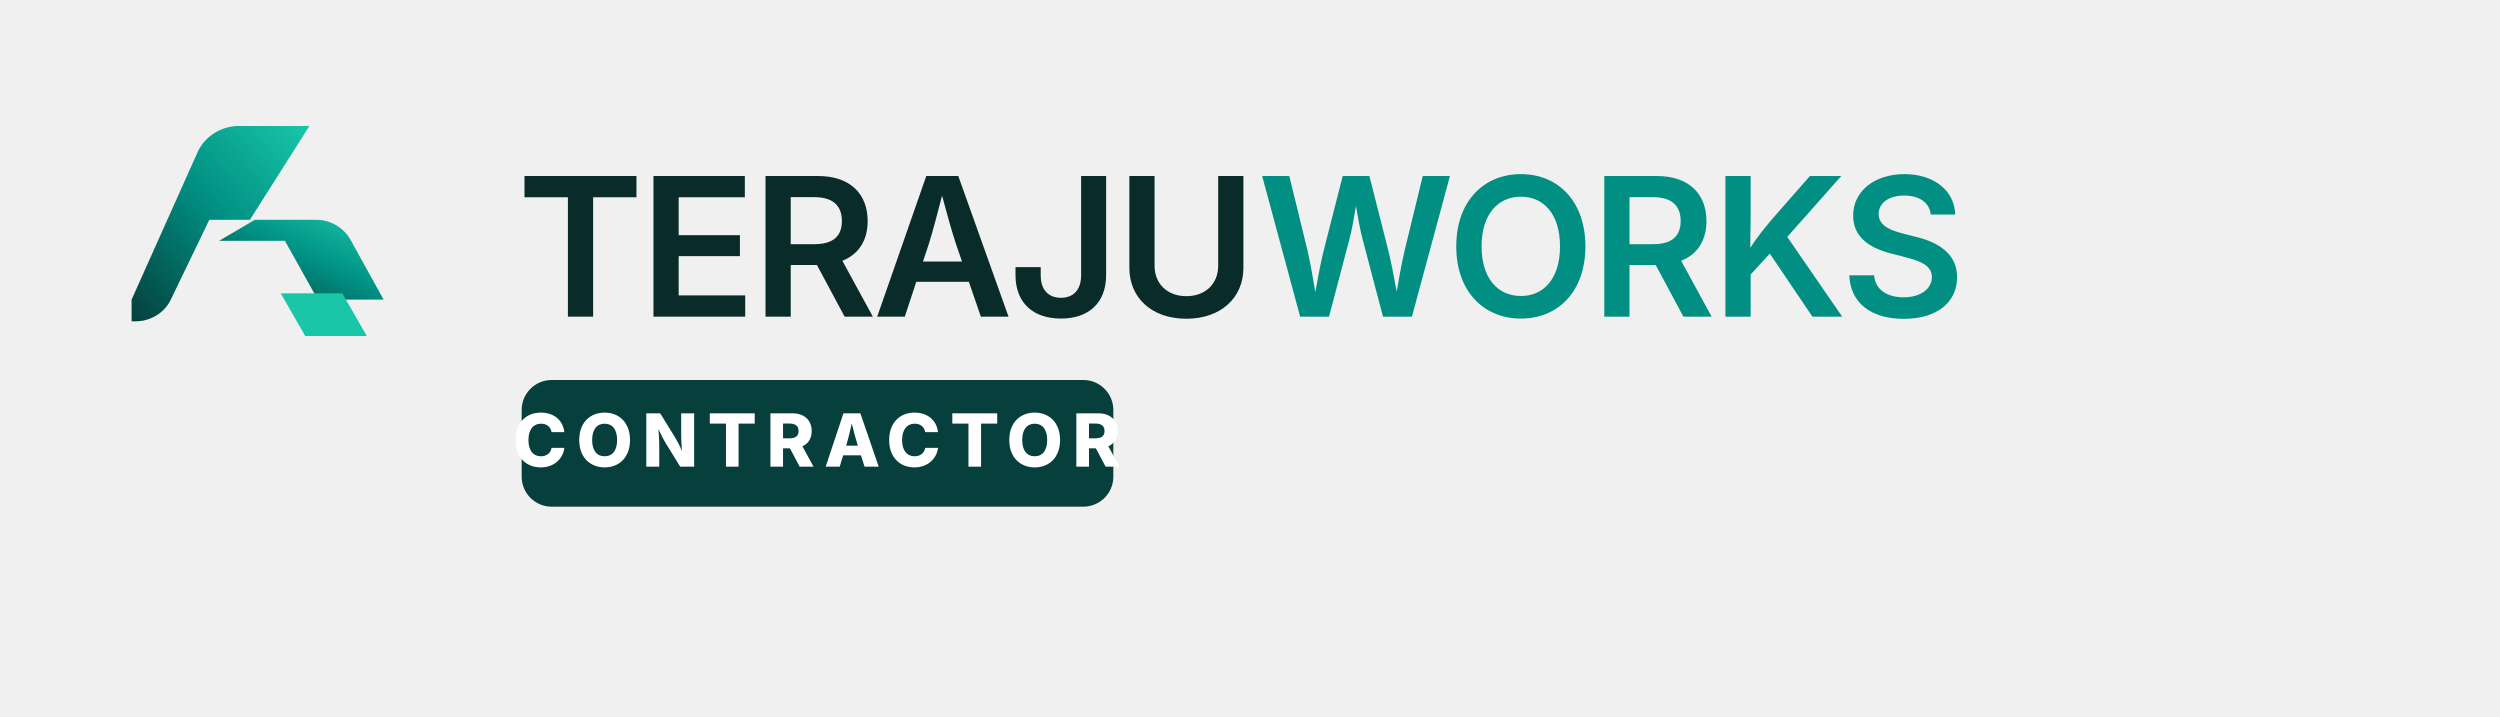
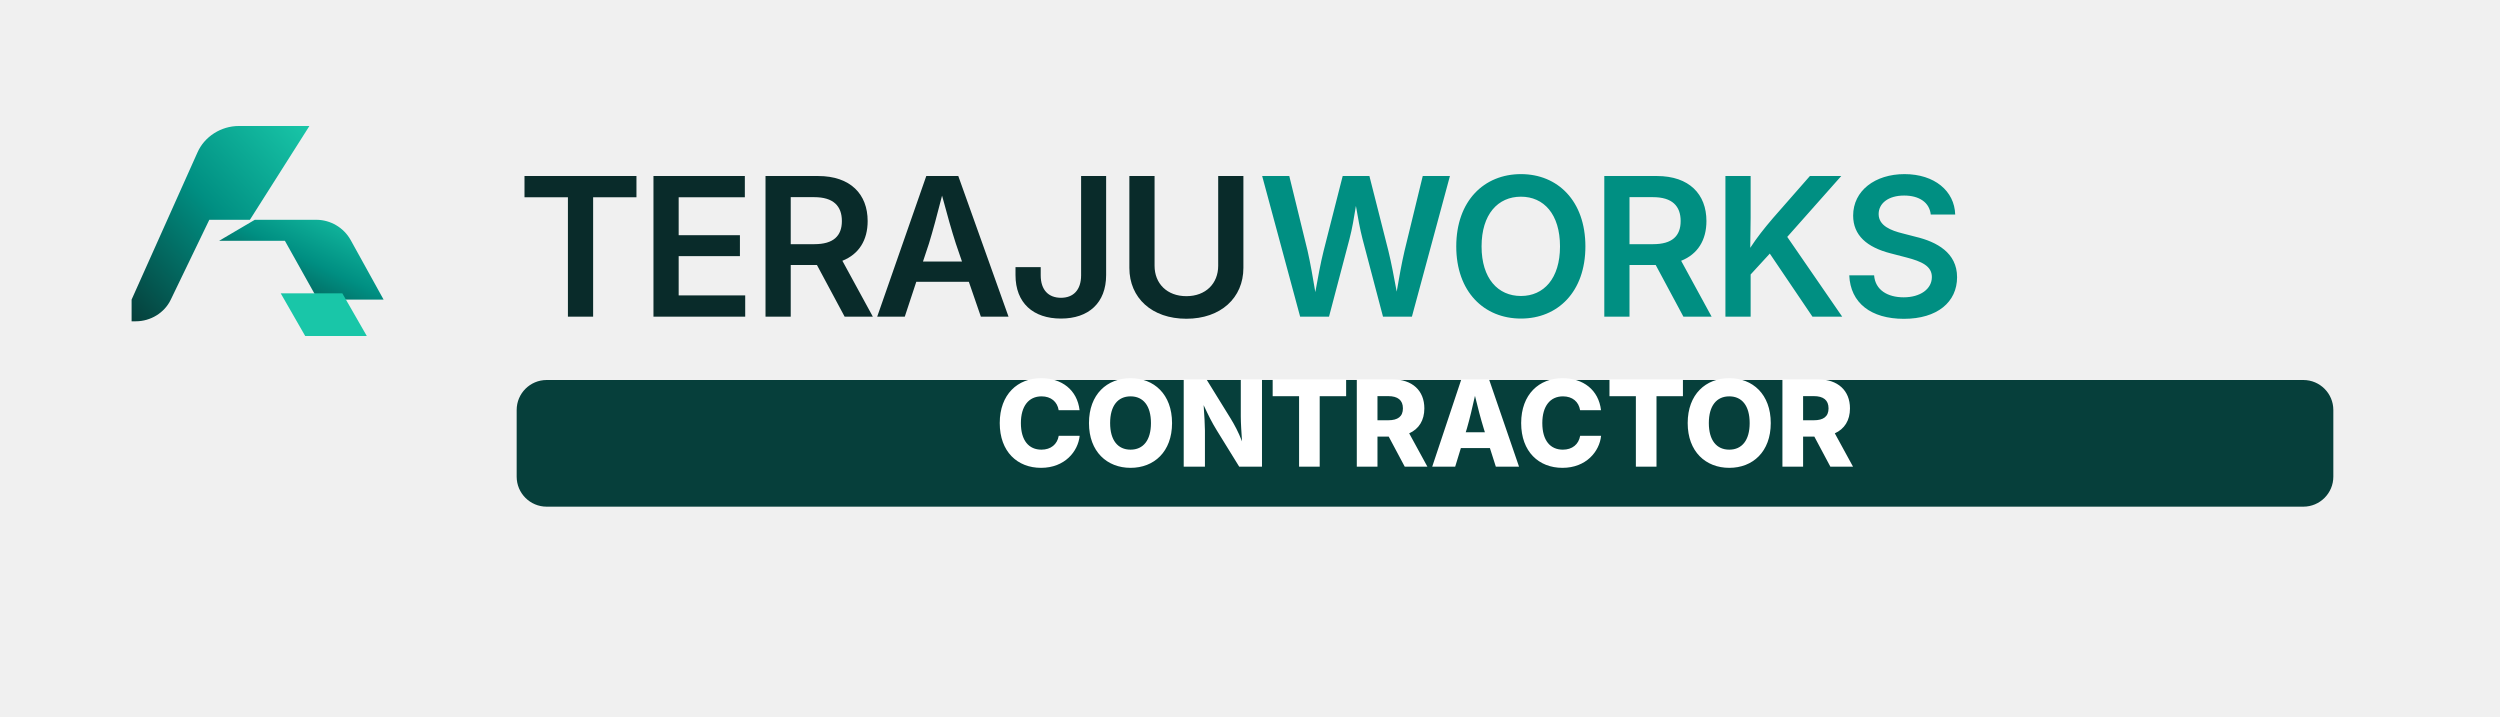
<svg xmlns="http://www.w3.org/2000/svg" viewBox="0 0 1500 430" role="img" aria-label="TERAJUWORKS CONTRACTOR">
  <defs>
    <linearGradient id="twg" x1="0" y1="1" x2="1" y2="0">
      <stop offset="0" stop-color="#063F3B" />
      <stop offset="0.52" stop-color="#008F82" />
      <stop offset="1" stop-color="#19C6A8" />
    </linearGradient>
  </defs>
  <g transform="translate(42 42) scale(.42)">
    <path fill="url(#twg)" d="M88 328 182 118c10-23 34-38 59-38h101L257 214h-58l-55 114c-9 19-29 31-50 31H88Z" />
    <path fill="url(#twg)" d="M264 214h88c20 0 39 11 49 29l47 85h-94l-47-84h-94l51-30Z" />
    <path fill="#19C6A8" d="M301 319h88l35 61h-88l-35-61Z" />
  </g>
  <text x="310" y="190" font-family="Inter,Arial,sans-serif" font-size="116" font-weight="600" letter-spacing="-3" fill="#092B2A">TERAJU<tspan fill="#008F82">WORKS</tspan>
  </text>
-   <rect x="313" y="228" width="355" height="76" rx="18" fill="#063F3B" />
-   <text x="490" y="280" text-anchor="middle" font-family="Inter,Arial,sans-serif" font-size="44" font-weight="800" letter-spacing="5.5" fill="#FFFFFF">CONTRACTOR</text>
+   <rect x="310" y="228" width="1090" height="76" rx="18" fill="#063F3B" />
+   <text x="855" y="280" text-anchor="middle" font-family="Inter,Arial,sans-serif" font-size="72" font-weight="800" fill="#FFFFFF" textLength="1060" lengthAdjust="spacingAndGlyphs">CONTRACTOR</text>
</svg>
